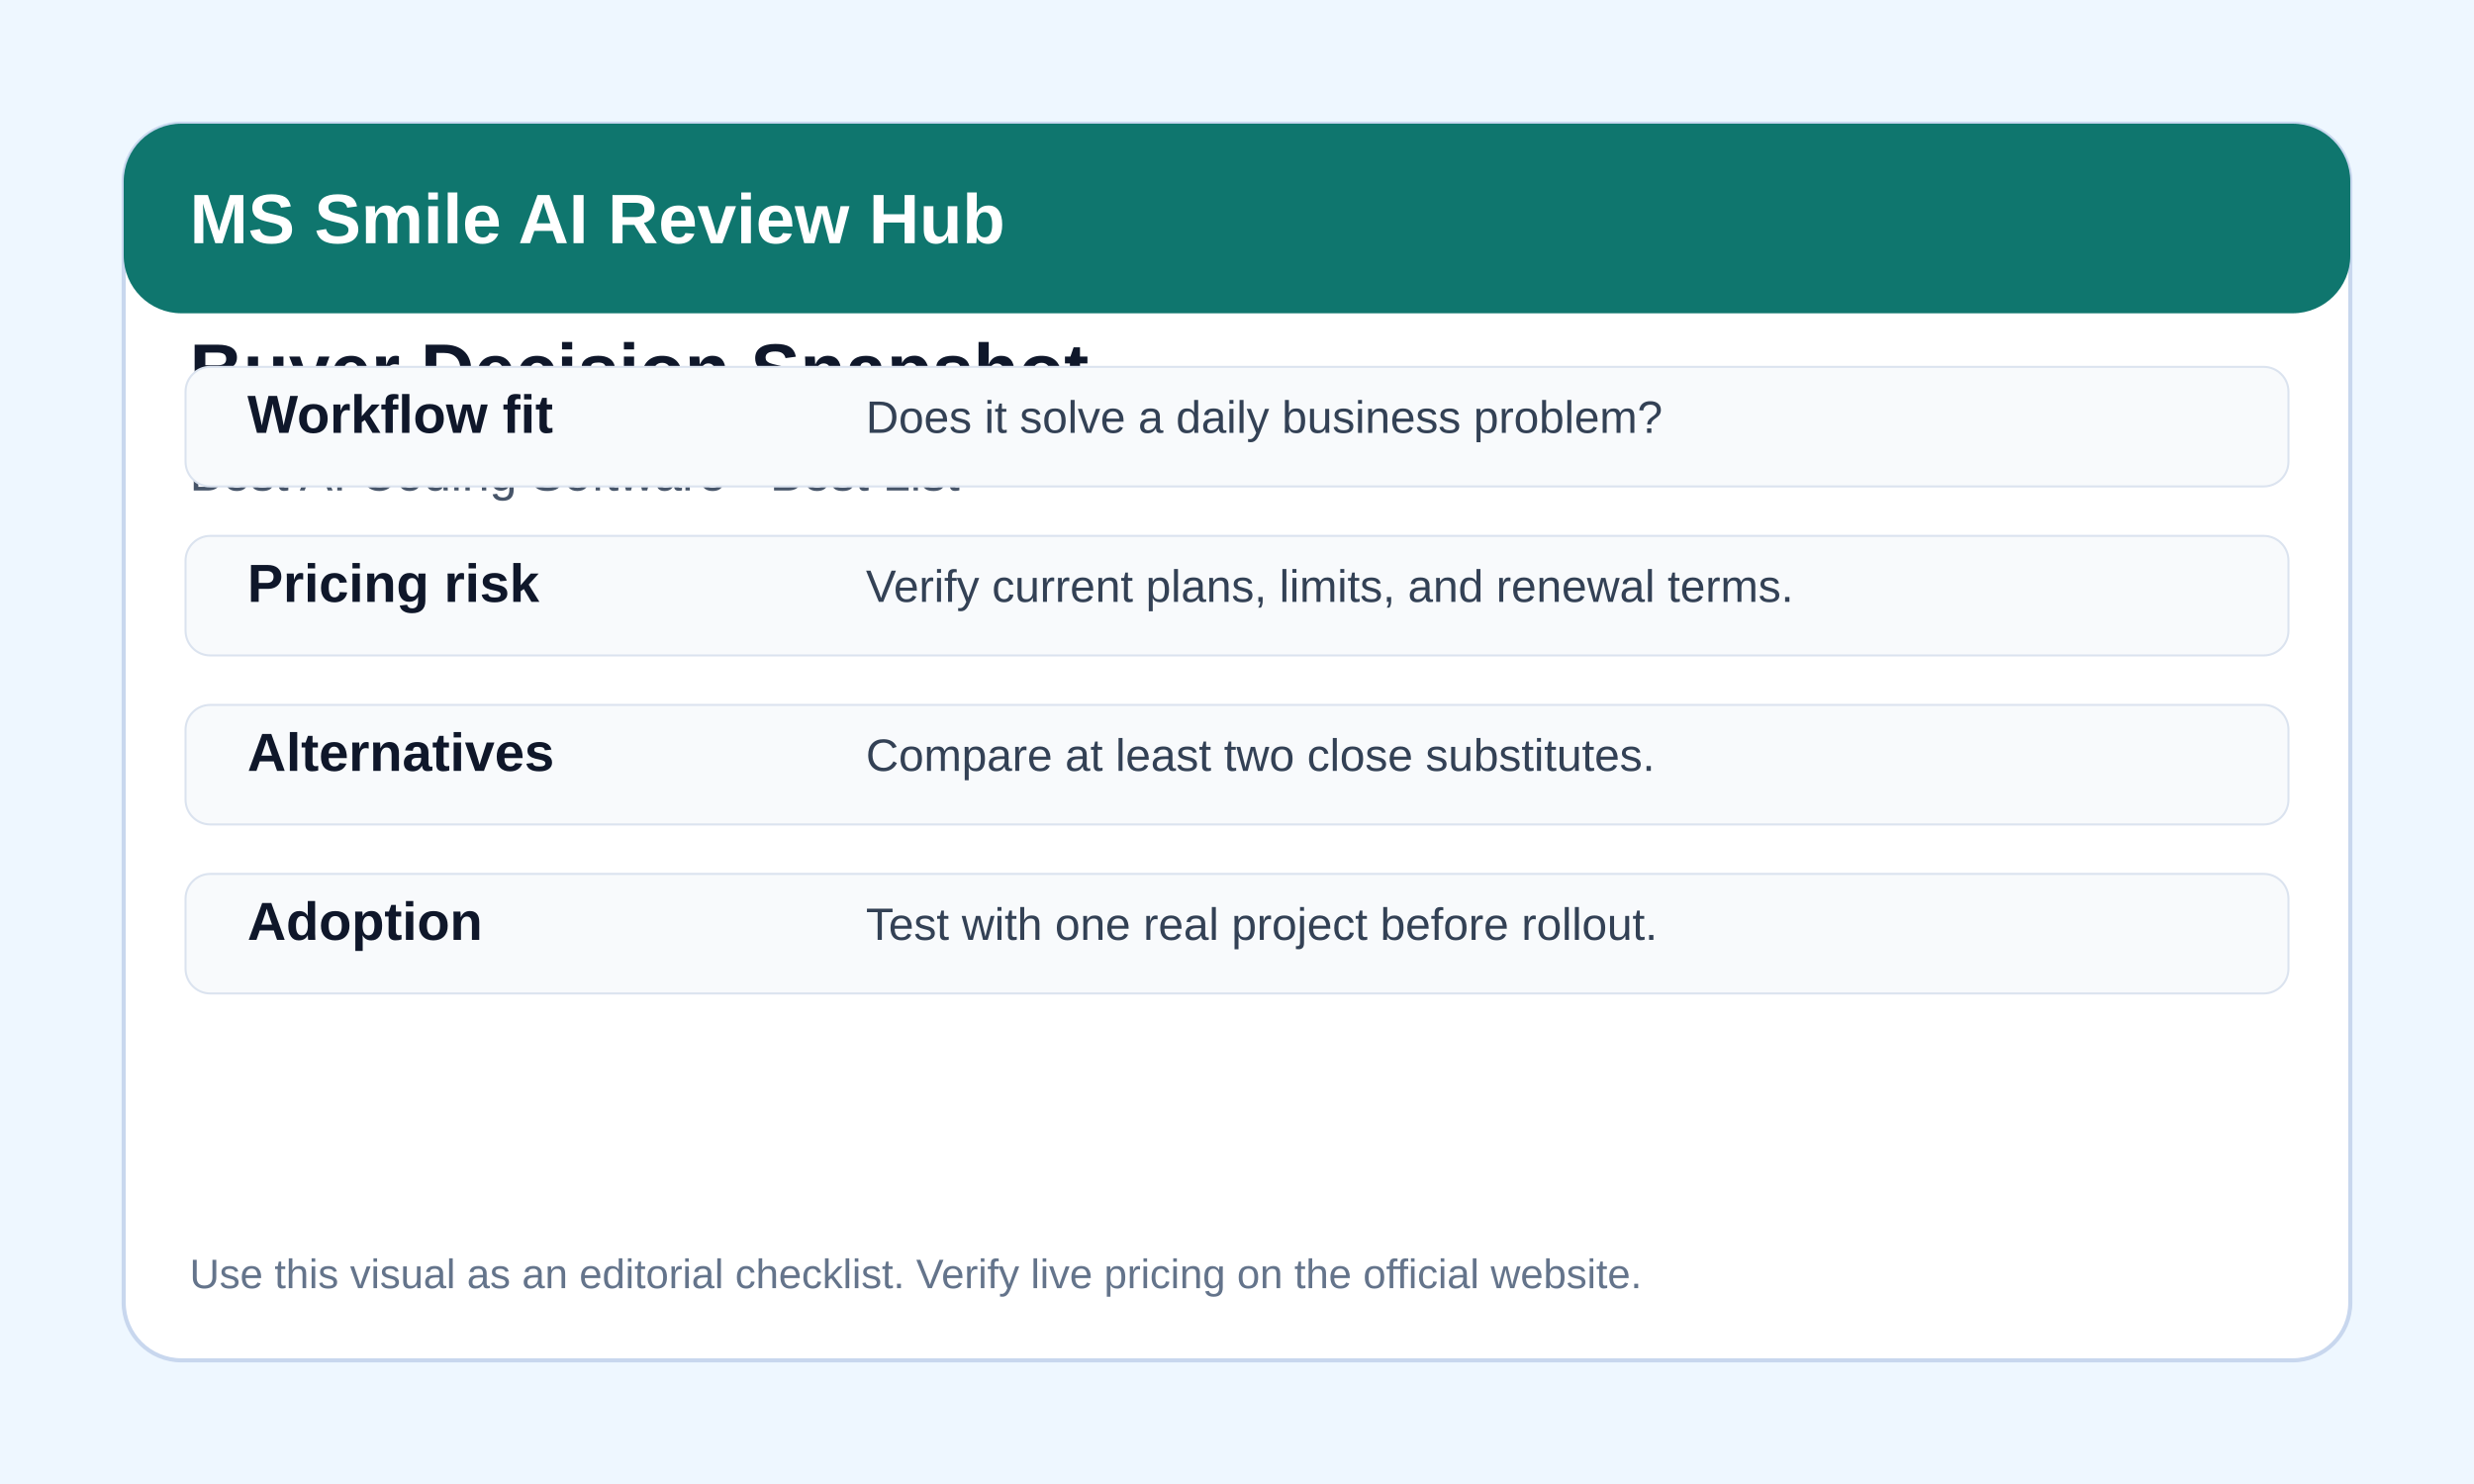
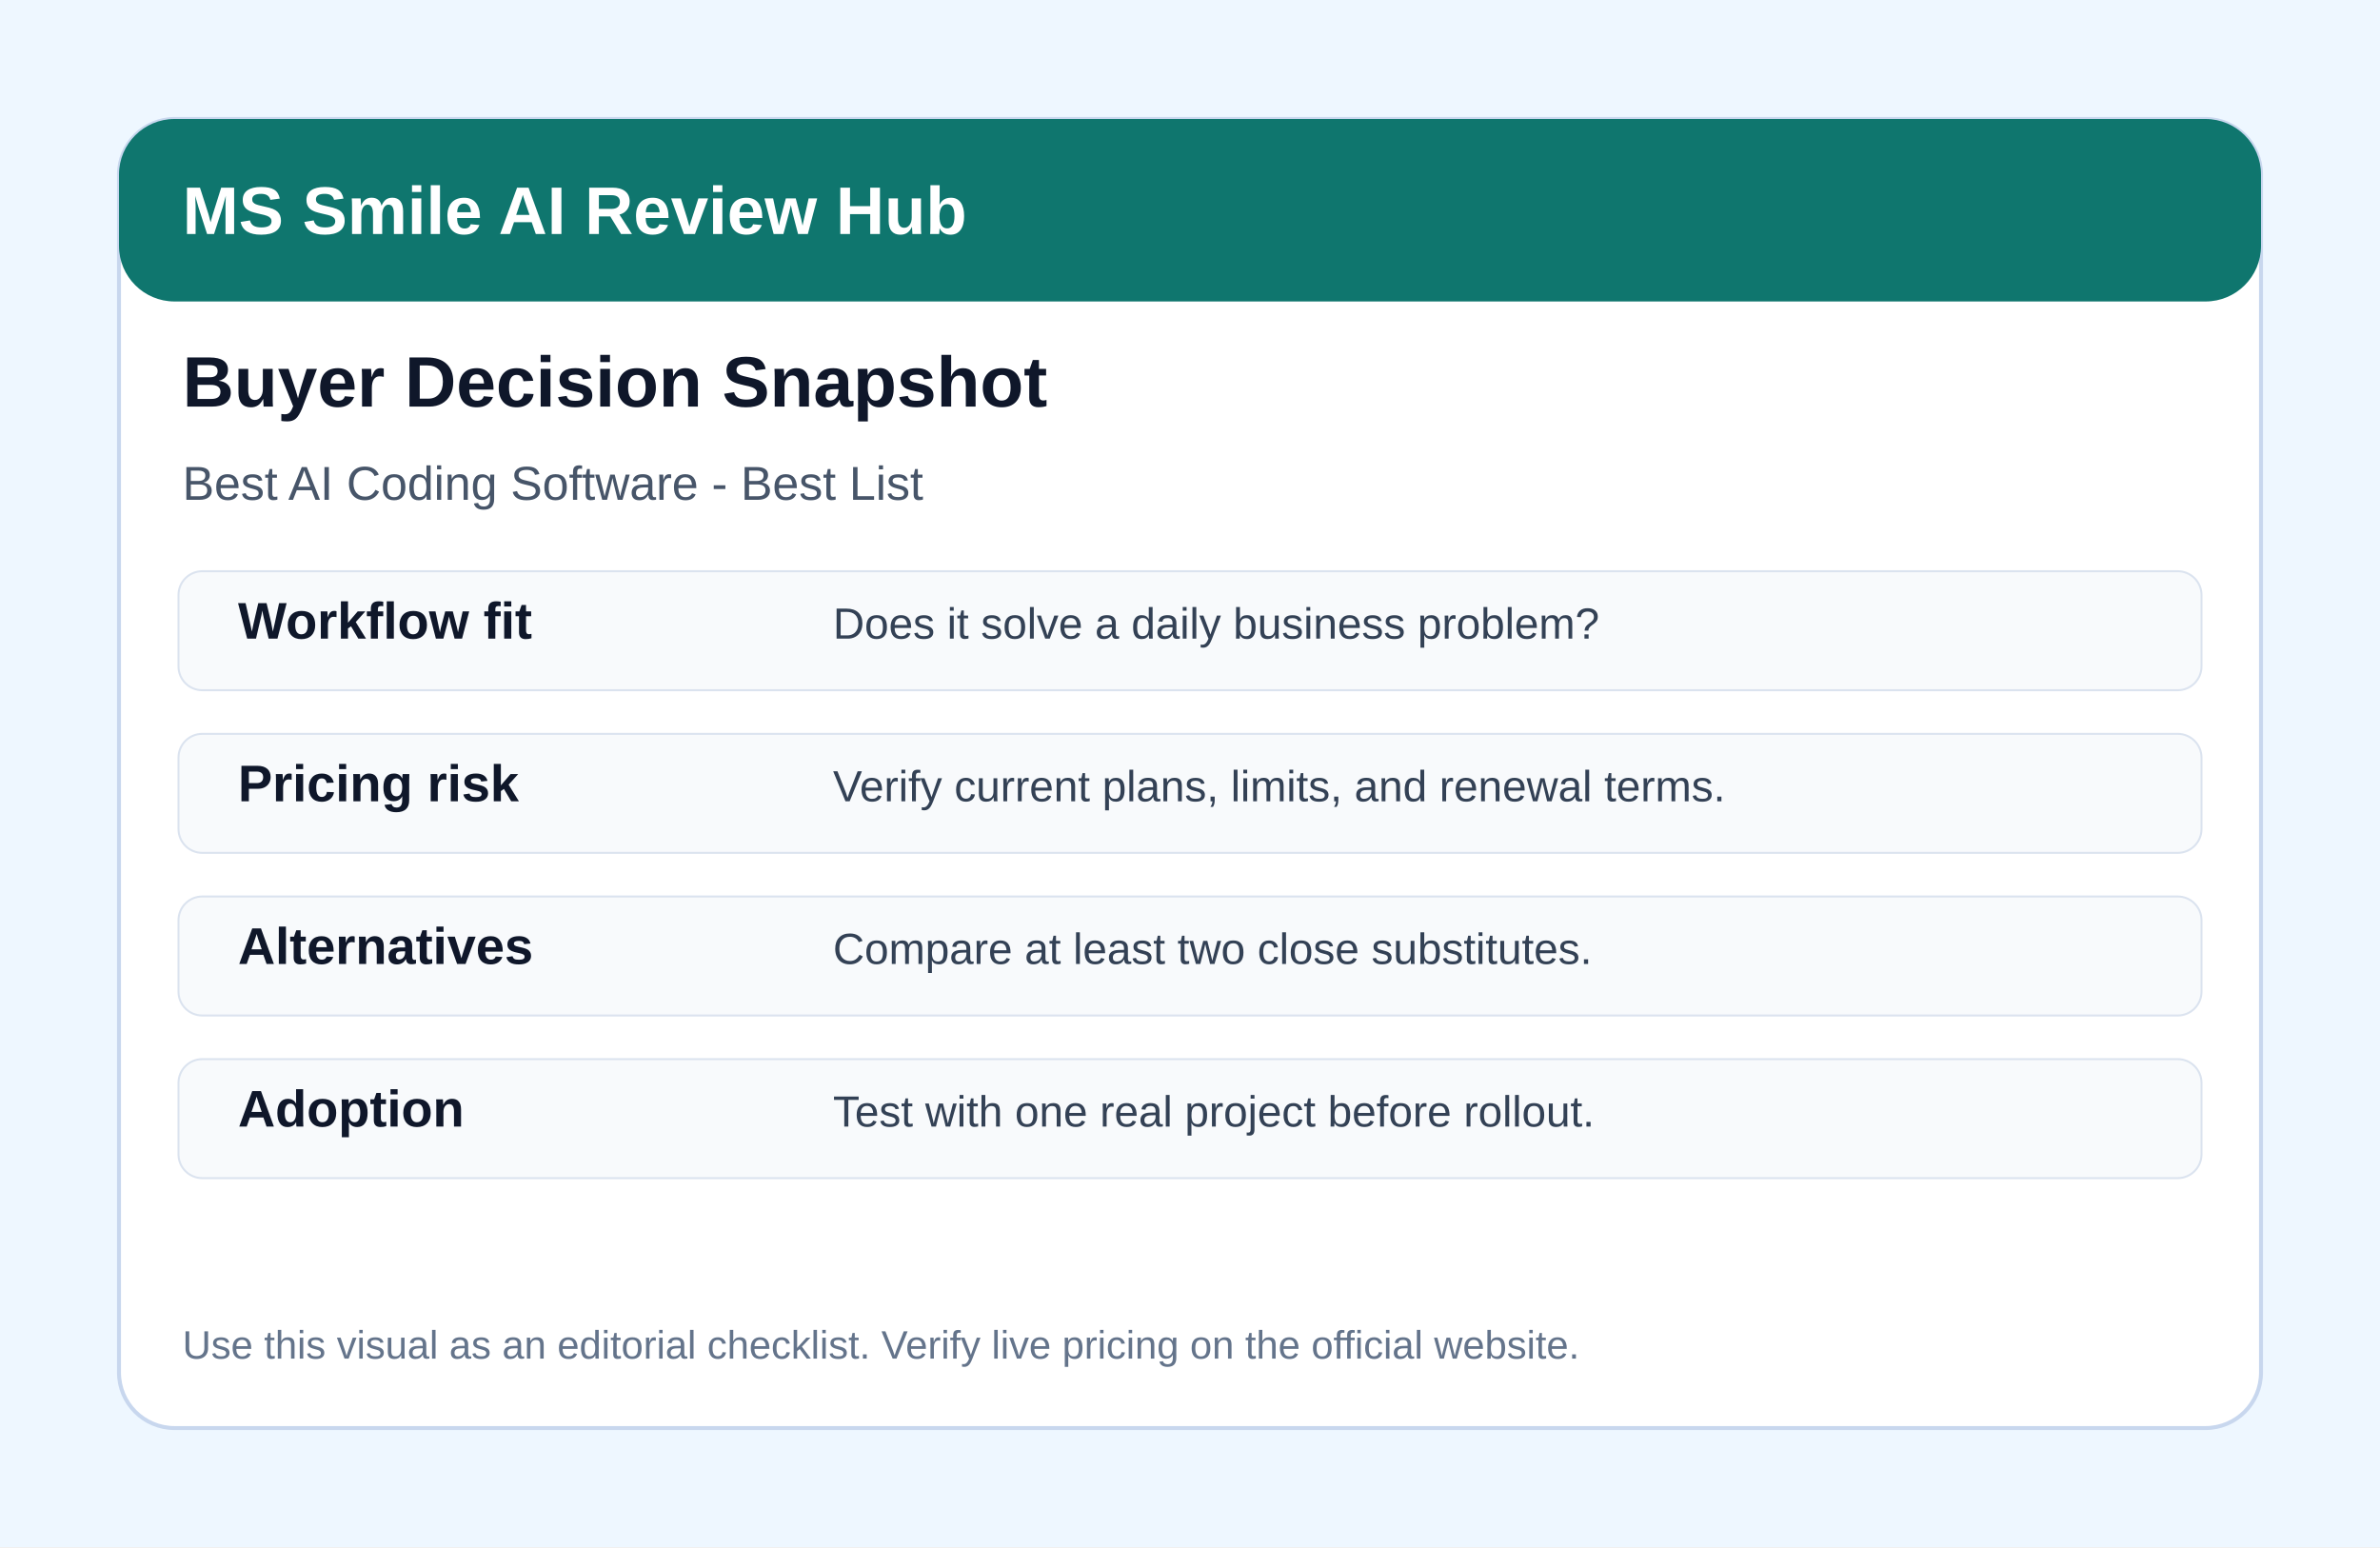
- <svg xmlns="http://www.w3.org/2000/svg" width="1200" height="720" viewBox="0 0 1200 720">
-   <rect width="1200" height="720" fill="#eef7ff" />
-   <rect x="60" y="60" width="1080" height="600" rx="28" fill="#ffffff" stroke="#c8d7ee" stroke-width="2" />
+ <svg xmlns="http://www.w3.org/2000/svg" width="1200" height="780" viewBox="0 0 1200 780">
+   <rect width="1200" height="780" fill="#eef7ff" />
+   <rect x="60" y="60" width="1080" height="660" rx="28" fill="#ffffff" stroke="#c8d7ee" stroke-width="2" />
  <rect x="60" y="60" width="1080" height="92" rx="28" fill="#0f766e" />
  <text x="92" y="118" font-family="Arial, sans-serif" font-size="34" font-weight="700" fill="#ffffff">MS Smile AI Review Hub</text>
-   <text x="92" y="192" font-family="Arial, sans-serif" font-size="36" font-weight="700" fill="#0f172a">Buyer Decision Snapshot</text>
-   <text x="92" y="238" font-family="Arial, sans-serif" font-size="24" fill="#475569">Best AI Coding Software - Best List</text>
+   <text x="92" y="205" font-family="Arial, sans-serif" font-size="36" font-weight="700" fill="#0f172a">Buyer Decision Snapshot</text>
+   <text x="92" y="252" font-family="Arial, sans-serif" font-size="24" fill="#475569">Best AI Coding Software - Best List</text>
  <g font-family="Arial, sans-serif">
-     <rect x="90" y="178" width="1020" height="58" rx="12" fill="#f8fafc" stroke="#dbe3ef" />
-     <text x="120" y="210" font-size="26" font-weight="700" fill="#0f172a">Workflow fit</text>
-     <text x="420" y="210" font-size="22" fill="#334155">Does it solve a daily business problem?</text>
-     <rect x="90" y="260" width="1020" height="58" rx="12" fill="#f8fafc" stroke="#dbe3ef" />
-     <text x="120" y="292" font-size="26" font-weight="700" fill="#0f172a">Pricing risk</text>
-     <text x="420" y="292" font-size="22" fill="#334155">Verify current plans, limits, and renewal terms.</text>
-     <rect x="90" y="342" width="1020" height="58" rx="12" fill="#f8fafc" stroke="#dbe3ef" />
-     <text x="120" y="374" font-size="26" font-weight="700" fill="#0f172a">Alternatives</text>
-     <text x="420" y="374" font-size="22" fill="#334155">Compare at least two close substitutes.</text>
-     <rect x="90" y="424" width="1020" height="58" rx="12" fill="#f8fafc" stroke="#dbe3ef" />
-     <text x="120" y="456" font-size="26" font-weight="700" fill="#0f172a">Adoption</text>
-     <text x="420" y="456" font-size="22" fill="#334155">Test with one real project before rollout.</text>
+     <rect x="90" y="288" width="1020" height="60" rx="12" fill="#f8fafc" stroke="#dbe3ef" />
+     <text x="120" y="322" font-size="26" font-weight="700" fill="#0f172a">Workflow fit</text>
+     <text x="420" y="322" font-size="22" fill="#334155">Does it solve a daily business problem?</text>
+     <rect x="90" y="370" width="1020" height="60" rx="12" fill="#f8fafc" stroke="#dbe3ef" />
+     <text x="120" y="404" font-size="26" font-weight="700" fill="#0f172a">Pricing risk</text>
+     <text x="420" y="404" font-size="22" fill="#334155">Verify current plans, limits, and renewal terms.</text>
+     <rect x="90" y="452" width="1020" height="60" rx="12" fill="#f8fafc" stroke="#dbe3ef" />
+     <text x="120" y="486" font-size="26" font-weight="700" fill="#0f172a">Alternatives</text>
+     <text x="420" y="486" font-size="22" fill="#334155">Compare at least two close substitutes.</text>
+     <rect x="90" y="534" width="1020" height="60" rx="12" fill="#f8fafc" stroke="#dbe3ef" />
+     <text x="120" y="568" font-size="26" font-weight="700" fill="#0f172a">Adoption</text>
+     <text x="420" y="568" font-size="22" fill="#334155">Test with one real project before rollout.</text>
  </g>
-   <text x="92" y="625" font-family="Arial, sans-serif" font-size="20" fill="#64748b">Use this visual as an editorial checklist. Verify live pricing on the official website.</text>
+   <text x="92" y="685" font-family="Arial, sans-serif" font-size="20" fill="#64748b">Use this visual as an editorial checklist. Verify live pricing on the official website.</text>
</svg>
